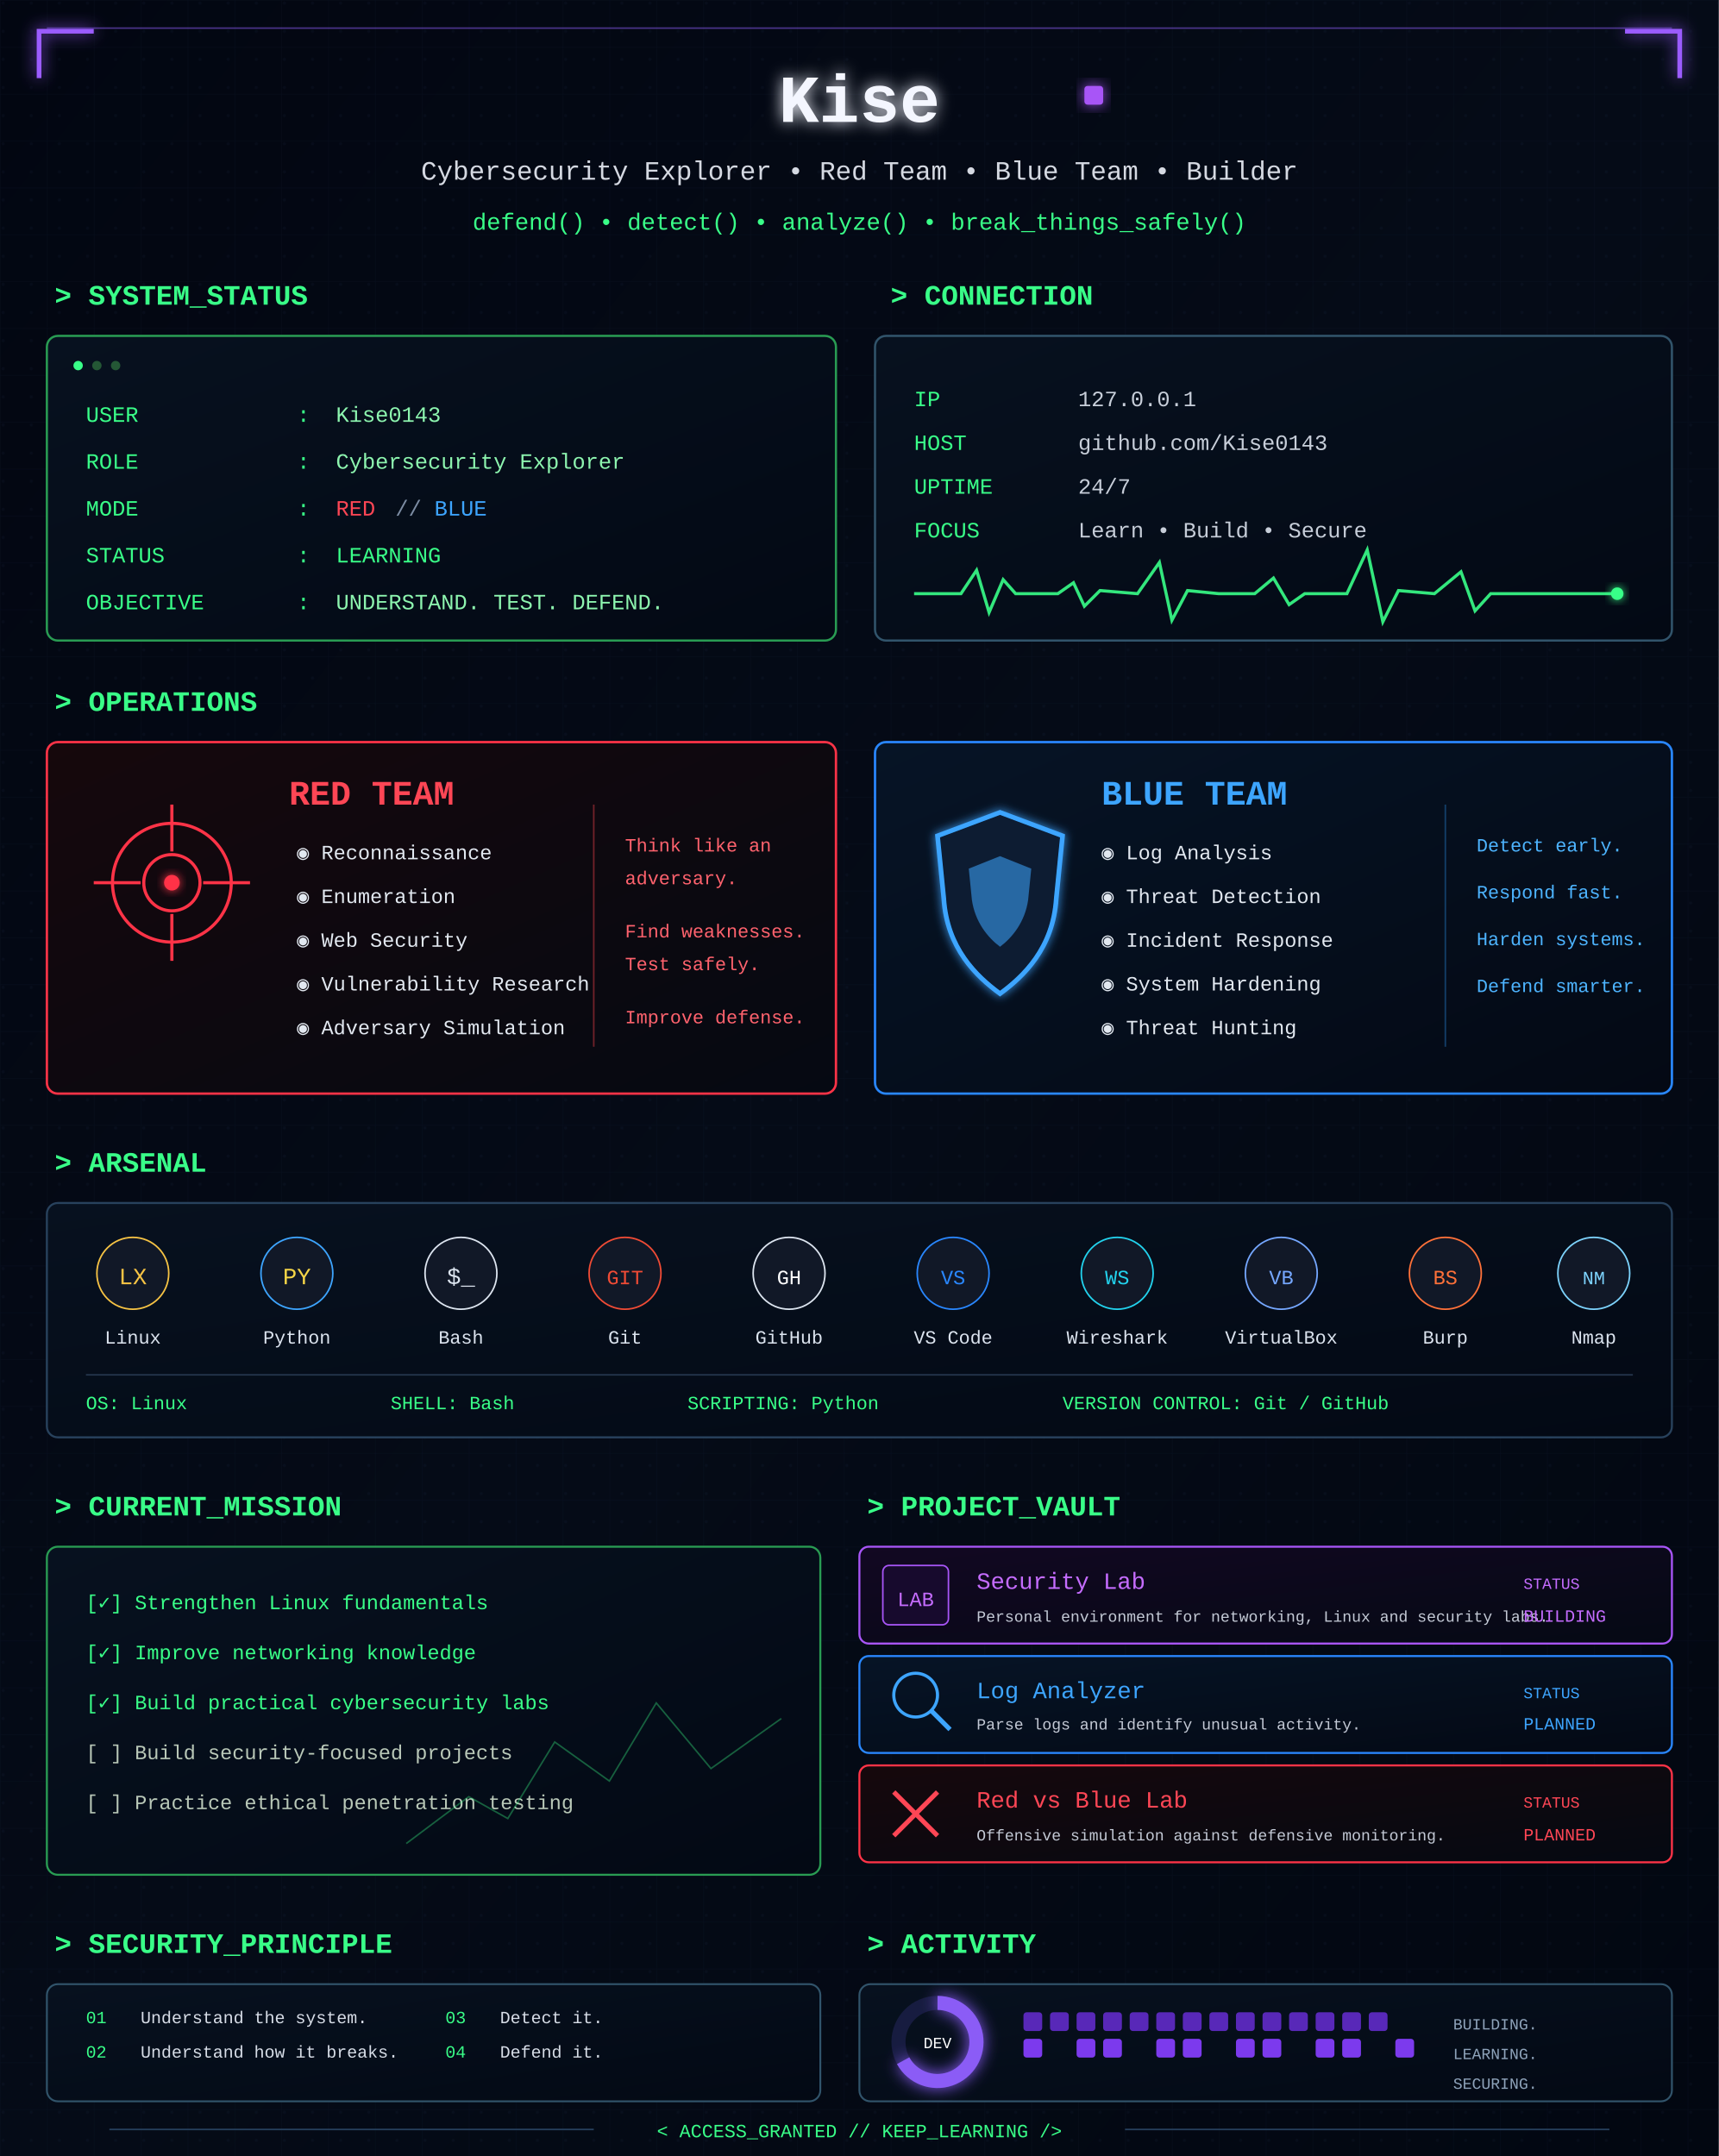
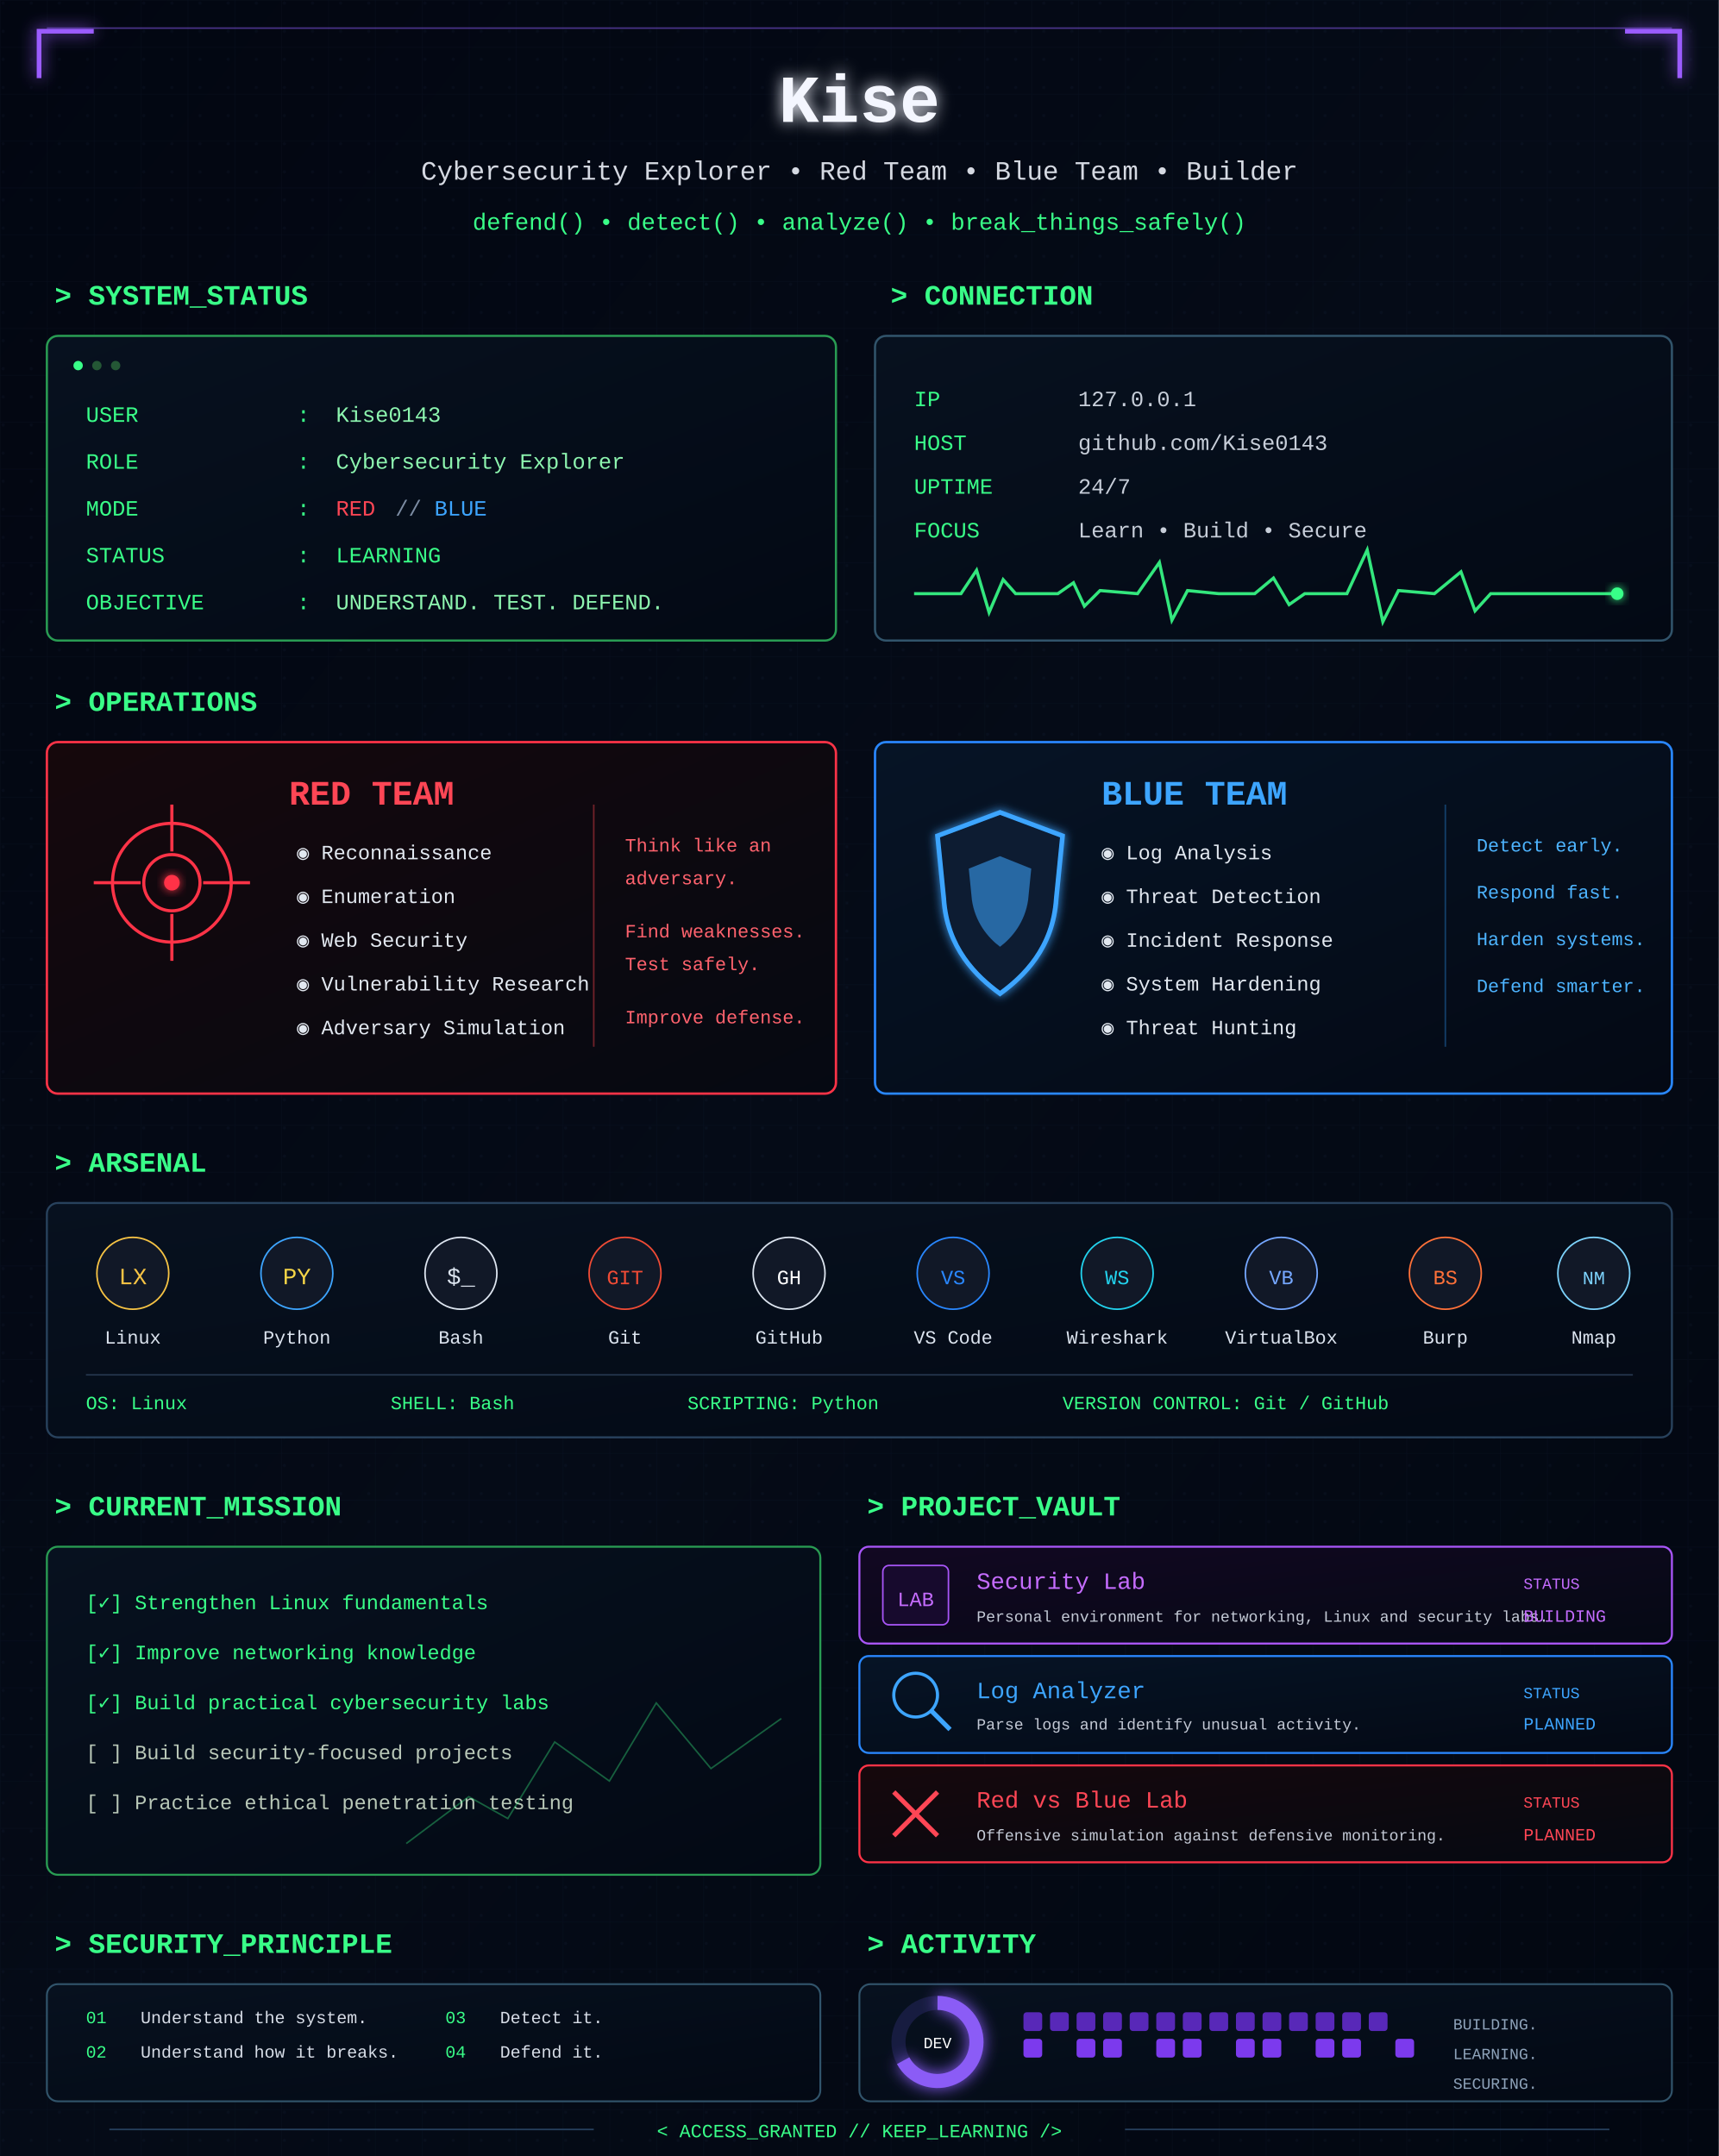
<svg xmlns="http://www.w3.org/2000/svg" viewBox="0 0 1100 1380" width="1100" height="1380">
  <defs>
    <linearGradient id="background" x1="0%" y1="0%" x2="100%" y2="100%">
      <stop offset="0%" stop-color="#020611" />
      <stop offset="50%" stop-color="#050b17" />
      <stop offset="100%" stop-color="#020711" />
    </linearGradient>
    <linearGradient id="panel" x1="0%" y1="0%" x2="100%" y2="100%">
      <stop offset="0%" stop-color="#07111f" />
      <stop offset="100%" stop-color="#030914" />
    </linearGradient>
    <linearGradient id="red-panel" x1="0%" y1="0%" x2="100%" y2="100%">
      <stop offset="0%" stop-color="#16080c" />
      <stop offset="100%" stop-color="#050912" />
    </linearGradient>
    <linearGradient id="blue-panel" x1="0%" y1="0%" x2="100%" y2="100%">
      <stop offset="0%" stop-color="#061426" />
      <stop offset="100%" stop-color="#040914" />
    </linearGradient>
    <linearGradient id="purple-panel" x1="0%" y1="0%" x2="100%" y2="100%">
      <stop offset="0%" stop-color="#120822" />
      <stop offset="100%" stop-color="#050914" />
    </linearGradient>
    <pattern id="grid" width="30" height="30" patternUnits="userSpaceOnUse">
      <path d="M30 0 L0 0 0 30" fill="none" stroke="#122039" stroke-width="0.7" opacity="0.5" />
    </pattern>
    <pattern id="dots" width="18" height="18" patternUnits="userSpaceOnUse">
      <circle cx="2" cy="2" r="1" fill="#263d60" opacity="0.4" />
    </pattern>
    <filter id="green-glow" x="-40%" y="-40%" width="180%" height="180%">
      <feGaussianBlur stdDeviation="3" result="blur" />
      <feMerge>
        <feMergeNode in="blur" />
        <feMergeNode in="SourceGraphic" />
      </feMerge>
    </filter>
    <filter id="violet-glow" x="-40%" y="-40%" width="180%" height="180%">
      <feGaussianBlur stdDeviation="5" result="blur" />
      <feMerge>
        <feMergeNode in="blur" />
        <feMergeNode in="SourceGraphic" />
      </feMerge>
    </filter>
    <filter id="blue-glow" x="-40%" y="-40%" width="180%" height="180%">
      <feGaussianBlur stdDeviation="3" result="blur" />
      <feMerge>
        <feMergeNode in="blur" />
        <feMergeNode in="SourceGraphic" />
      </feMerge>
    </filter>
    <filter id="red-glow" x="-40%" y="-40%" width="180%" height="180%">
      <feGaussianBlur stdDeviation="3" result="blur" />
      <feMerge>
        <feMergeNode in="blur" />
        <feMergeNode in="SourceGraphic" />
      </feMerge>
    </filter>
  </defs>
  <rect width="1100" height="1380" fill="url(#background)" />
  <rect width="1100" height="1380" fill="url(#grid)" opacity="0.45" />
  <rect width="1100" height="1380" fill="url(#dots)" opacity="0.25" />
  <line x1="30" y1="18" x2="1070" y2="18" stroke="#8b5cf6" stroke-width="1" opacity="0.5" />
  <path d="M25 50 L25 20 L60 20" fill="none" stroke="#9b5cff" stroke-width="3" filter="url(#violet-glow)" />
  <path d="M1075 50 L1075 20 L1040 20" fill="none" stroke="#9b5cff" stroke-width="3" filter="url(#violet-glow)" />
  <text x="550" y="78" text-anchor="middle" font-family="Consolas, Monaco, Courier New, monospace" font-size="43" font-weight="700" fill="#f4f6ff" filter="url(#violet-glow)">
    Kise
  </text>
-   <rect x="694" y="55" width="12" height="12" rx="2" fill="#a855f7" filter="url(#violet-glow)" />
  <text x="550" y="115" text-anchor="middle" font-family="Consolas, Monaco, Courier New, monospace" font-size="17" fill="#d5d9e2">
    Cybersecurity Explorer  •  Red Team  •  Blue Team  •  Builder
  </text>
  <text x="550" y="147" text-anchor="middle" font-family="Consolas, Monaco, Courier New, monospace" font-size="15" fill="#39ff88">
    defend()  •  detect()  •  analyze()  •  break_things_safely()
  </text>
  <text x="35" y="195" font-family="Consolas, Monaco, Courier New, monospace" font-size="18" font-weight="700" fill="#39ff88">
    &gt; SYSTEM_STATUS
  </text>
  <rect x="30" y="215" width="505" height="195" rx="7" fill="url(#panel)" stroke="#299c53" stroke-width="1.4" />
  <circle cx="50" cy="234" r="3" fill="#39ff88" />
  <circle cx="62" cy="234" r="3" fill="#245735" />
  <circle cx="74" cy="234" r="3" fill="#245735" />
  <g font-family="Consolas, Monaco, Courier New, monospace" font-size="14">
    <text x="55" y="270" fill="#39ff88">USER</text>
    <text x="190" y="270" fill="#39ff88">:</text>
    <text x="215" y="270" fill="#8df5af">Kise0143</text>
    <text x="55" y="300" fill="#39ff88">ROLE</text>
    <text x="190" y="300" fill="#39ff88">:</text>
    <text x="215" y="300" fill="#8df5af">Cybersecurity Explorer</text>
    <text x="55" y="330" fill="#39ff88">MODE</text>
    <text x="190" y="330" fill="#39ff88">:</text>
    <text x="215" y="330" fill="#ff4655">RED</text>
    <text x="253" y="330" fill="#7c8ca3">//</text>
    <text x="278" y="330" fill="#3da5ff">BLUE</text>
    <text x="55" y="360" fill="#39ff88">STATUS</text>
    <text x="190" y="360" fill="#39ff88">:</text>
    <text x="215" y="360" fill="#39ff88">LEARNING</text>
    <text x="55" y="390" fill="#39ff88">OBJECTIVE</text>
    <text x="190" y="390" fill="#39ff88">:</text>
    <text x="215" y="390" fill="#8df5af">
      UNDERSTAND. TEST. DEFEND.
    </text>
  </g>
  <text x="570" y="195" font-family="Consolas, Monaco, Courier New, monospace" font-size="18" font-weight="700" fill="#39ff88">
    &gt; CONNECTION
  </text>
  <rect x="560" y="215" width="510" height="195" rx="7" fill="url(#panel)" stroke="#31546b" stroke-width="1.4" />
  <g font-family="Consolas, Monaco, Courier New, monospace" font-size="14">
    <text x="585" y="260" fill="#39ff88">IP</text>
    <text x="690" y="260" fill="#c7ced9">127.0.0.1</text>
    <text x="585" y="288" fill="#39ff88">HOST</text>
    <text x="690" y="288" fill="#c7ced9">github.com/Kise0143</text>
    <text x="585" y="316" fill="#39ff88">UPTIME</text>
    <text x="690" y="316" fill="#c7ced9">24/7</text>
    <text x="585" y="344" fill="#39ff88">FOCUS</text>
    <text x="690" y="344" fill="#c7ced9">Learn • Build • Secure</text>
  </g>
  <polyline points="     585,380     615,380     625,365     633,392     642,371     650,380     677,380     687,373     694,388     704,378     728,380     742,360     750,397     760,378     780,380     803,380     815,370     825,387     835,380     862,380     875,352     885,398     895,378     918,380     935,366     944,391     954,380     1035,380" fill="none" stroke="#39ff88" stroke-width="2" opacity="0.9" />
  <circle cx="1035" cy="380" r="4" fill="#39ff88" filter="url(#green-glow)" />
  <text x="35" y="455" font-family="Consolas, Monaco, Courier New, monospace" font-size="18" font-weight="700" fill="#39ff88">
    &gt; OPERATIONS
  </text>
  <rect x="30" y="475" width="505" height="225" rx="7" fill="url(#red-panel)" stroke="#ff3347" stroke-width="1.5" />
  <circle cx="110" cy="565" r="38" fill="none" stroke="#ff3347" stroke-width="2" />
  <circle cx="110" cy="565" r="18" fill="none" stroke="#ff3347" stroke-width="2" />
  <circle cx="110" cy="565" r="5" fill="#ff3347" filter="url(#red-glow)" />
  <line x1="110" y1="515" x2="110" y2="545" stroke="#ff3347" stroke-width="2" />
  <line x1="110" y1="585" x2="110" y2="615" stroke="#ff3347" stroke-width="2" />
  <line x1="60" y1="565" x2="90" y2="565" stroke="#ff3347" stroke-width="2" />
  <line x1="130" y1="565" x2="160" y2="565" stroke="#ff3347" stroke-width="2" />
  <text x="185" y="515" font-family="Consolas, Monaco, Courier New, monospace" font-size="22" font-weight="700" fill="#ff4655">
    RED TEAM
  </text>
  <g font-family="Consolas, Monaco, Courier New, monospace" font-size="13" fill="#e2e8f0">
    <text x="190" y="550">◉ Reconnaissance</text>
    <text x="190" y="578">◉ Enumeration</text>
    <text x="190" y="606">◉ Web Security</text>
    <text x="190" y="634">◉ Vulnerability Research</text>
    <text x="190" y="662">◉ Adversary Simulation</text>
  </g>
  <line x1="380" y1="515" x2="380" y2="670" stroke="#8b2730" opacity="0.8" />
  <g font-family="Consolas, Monaco, Courier New, monospace" font-size="12" fill="#ff626d">
    <text x="400" y="545">Think like an</text>
    <text x="400" y="566">adversary.</text>
    <text x="400" y="600">Find weaknesses.</text>
    <text x="400" y="621">Test safely.</text>
    <text x="400" y="655">Improve defense.</text>
  </g>
  <rect x="560" y="475" width="510" height="225" rx="7" fill="url(#blue-panel)" stroke="#2987ff" stroke-width="1.5" />
  <path d="     M640 520     L680 535     L676 575     C674 607 655 625 640 636     C625 625 606 607 604 575     L600 535     Z" fill="#071a30" stroke="#3da5ff" stroke-width="3" filter="url(#blue-glow)" />
  <path d="     M640 548     L660 556     L658 576     C656 590 648 600 640 606     C632 600 624 590 622 576     L620 556     Z" fill="#3da5ff" opacity="0.55" />
  <text x="705" y="515" font-family="Consolas, Monaco, Courier New, monospace" font-size="22" font-weight="700" fill="#3da5ff">
    BLUE TEAM
  </text>
  <g font-family="Consolas, Monaco, Courier New, monospace" font-size="13" fill="#e2e8f0">
    <text x="705" y="550">◉ Log Analysis</text>
    <text x="705" y="578">◉ Threat Detection</text>
    <text x="705" y="606">◉ Incident Response</text>
    <text x="705" y="634">◉ System Hardening</text>
    <text x="705" y="662">◉ Threat Hunting</text>
  </g>
  <line x1="925" y1="515" x2="925" y2="670" stroke="#174b7d" opacity="0.8" />
  <g font-family="Consolas, Monaco, Courier New, monospace" font-size="12" fill="#4db4ff">
    <text x="945" y="545">Detect early.</text>
    <text x="945" y="575">Respond fast.</text>
    <text x="945" y="605">Harden systems.</text>
    <text x="945" y="635">Defend smarter.</text>
  </g>
  <text x="35" y="750" font-family="Consolas, Monaco, Courier New, monospace" font-size="18" font-weight="700" fill="#39ff88">
    &gt; ARSENAL
  </text>
  <rect x="30" y="770" width="1040" height="150" rx="7" fill="url(#panel)" stroke="#28425d" stroke-width="1.3" />
  <g font-family="Consolas, Monaco, Courier New, monospace" text-anchor="middle">
    <circle cx="85" cy="815" r="23" fill="#111827" stroke="#f6c344" />
    <text x="85" y="822" font-size="15" fill="#f6c344">LX</text>
    <text x="85" y="860" font-size="12" fill="#dce4ef">Linux</text>
    <circle cx="190" cy="815" r="23" fill="#111827" stroke="#3da5ff" />
    <text x="190" y="822" font-size="15" fill="#f5d547">PY</text>
    <text x="190" y="860" font-size="12" fill="#dce4ef">Python</text>
    <circle cx="295" cy="815" r="23" fill="#111827" stroke="#dce4ef" />
    <text x="295" y="822" font-size="15" fill="#dce4ef">$_</text>
    <text x="295" y="860" font-size="12" fill="#dce4ef">Bash</text>
    <circle cx="400" cy="815" r="23" fill="#111827" stroke="#f04b35" />
    <text x="400" y="822" font-size="13" fill="#f04b35">GIT</text>
    <text x="400" y="860" font-size="12" fill="#dce4ef">Git</text>
    <circle cx="505" cy="815" r="23" fill="#111827" stroke="#dce4ef" />
    <text x="505" y="822" font-size="13" fill="#ffffff">GH</text>
    <text x="505" y="860" font-size="12" fill="#dce4ef">GitHub</text>
    <circle cx="610" cy="815" r="23" fill="#111827" stroke="#2987ff" />
    <text x="610" y="822" font-size="13" fill="#2987ff">VS</text>
    <text x="610" y="860" font-size="12" fill="#dce4ef">VS Code</text>
    <circle cx="715" cy="815" r="23" fill="#111827" stroke="#22d3ee" />
    <text x="715" y="822" font-size="13" fill="#22d3ee">WS</text>
    <text x="715" y="860" font-size="12" fill="#dce4ef">Wireshark</text>
    <circle cx="820" cy="815" r="23" fill="#111827" stroke="#75a7ff" />
    <text x="820" y="822" font-size="13" fill="#75a7ff">VB</text>
    <text x="820" y="860" font-size="12" fill="#dce4ef">VirtualBox</text>
    <circle cx="925" cy="815" r="23" fill="#111827" stroke="#ff7139" />
    <text x="925" y="822" font-size="13" fill="#ff7139">BS</text>
    <text x="925" y="860" font-size="12" fill="#dce4ef">Burp</text>
    <circle cx="1020" cy="815" r="23" fill="#111827" stroke="#7dd3fc" />
    <text x="1020" y="822" font-size="12" fill="#7dd3fc">NM</text>
    <text x="1020" y="860" font-size="12" fill="#dce4ef">Nmap</text>
  </g>
  <line x1="55" y1="880" x2="1045" y2="880" stroke="#24354c" />
  <text x="55" y="902" font-family="Consolas, Monaco, Courier New, monospace" font-size="12" fill="#39ff88">
    OS: Linux
  </text>
  <text x="250" y="902" font-family="Consolas, Monaco, Courier New, monospace" font-size="12" fill="#39ff88">
    SHELL: Bash
  </text>
  <text x="440" y="902" font-family="Consolas, Monaco, Courier New, monospace" font-size="12" fill="#39ff88">
    SCRIPTING: Python
  </text>
  <text x="680" y="902" font-family="Consolas, Monaco, Courier New, monospace" font-size="12" fill="#39ff88">
    VERSION CONTROL: Git / GitHub
  </text>
  <text x="35" y="970" font-family="Consolas, Monaco, Courier New, monospace" font-size="18" font-weight="700" fill="#39ff88">
    &gt; CURRENT_MISSION
  </text>
  <rect x="30" y="990" width="495" height="210" rx="7" fill="url(#panel)" stroke="#299c53" stroke-width="1.3" />
  <g font-family="Consolas, Monaco, Courier New, monospace" font-size="13">
    <text x="55" y="1030" fill="#39ff88">
      [✓] Strengthen Linux fundamentals
    </text>
    <text x="55" y="1062" fill="#39ff88">
      [✓] Improve networking knowledge
    </text>
    <text x="55" y="1094" fill="#39ff88">
      [✓] Build practical cybersecurity labs
    </text>
    <text x="55" y="1126" fill="#b9c8b8">
      [ ] Build security-focused projects
    </text>
    <text x="55" y="1158" fill="#b9c8b8">
      [ ] Practice ethical penetration testing
    </text>
  </g>
  <polyline points="     260,1180     300,1150     325,1164     355,1115     390,1140     420,1090     455,1132     500,1100" fill="none" stroke="#39ff88" stroke-width="1" opacity="0.35" />
  <text x="555" y="970" font-family="Consolas, Monaco, Courier New, monospace" font-size="18" font-weight="700" fill="#39ff88">
    &gt; PROJECT_VAULT
  </text>
  <rect x="550" y="990" width="520" height="62" rx="6" fill="url(#purple-panel)" stroke="#a855f7" stroke-width="1.3" />
  <rect x="565" y="1002" width="42" height="38" rx="4" fill="#170a2d" stroke="#a855f7" />
  <text x="586" y="1028" text-anchor="middle" font-family="Consolas, Monaco, Courier New, monospace" font-size="13" fill="#c56cff">
    LAB
  </text>
  <text x="625" y="1017" font-family="Consolas, Monaco, Courier New, monospace" font-size="15" fill="#c56cff">
    Security Lab
  </text>
  <text x="625" y="1038" font-family="Consolas, Monaco, Courier New, monospace" font-size="10" fill="#c3c9d5">
    Personal environment for networking, Linux and security labs.
  </text>
  <text x="975" y="1017" font-family="Consolas, Monaco, Courier New, monospace" font-size="10" fill="#c56cff">
    STATUS
  </text>
  <text x="975" y="1038" font-family="Consolas, Monaco, Courier New, monospace" font-size="11" fill="#c56cff">
    BUILDING
  </text>
  <rect x="550" y="1060" width="520" height="62" rx="6" fill="url(#blue-panel)" stroke="#2987ff" stroke-width="1.3" />
  <circle cx="586" cy="1085" r="14" fill="none" stroke="#3da5ff" stroke-width="2" />
  <line x1="596" y1="1095" x2="608" y2="1107" stroke="#3da5ff" stroke-width="3" />
  <text x="625" y="1087" font-family="Consolas, Monaco, Courier New, monospace" font-size="15" fill="#3da5ff">
    Log Analyzer
  </text>
  <text x="625" y="1107" font-family="Consolas, Monaco, Courier New, monospace" font-size="10" fill="#c3c9d5">
    Parse logs and identify unusual activity.
  </text>
  <text x="975" y="1087" font-family="Consolas, Monaco, Courier New, monospace" font-size="10" fill="#3da5ff">
    STATUS
  </text>
  <text x="975" y="1107" font-family="Consolas, Monaco, Courier New, monospace" font-size="11" fill="#3da5ff">
    PLANNED
  </text>
  <rect x="550" y="1130" width="520" height="62" rx="6" fill="url(#red-panel)" stroke="#ff3347" stroke-width="1.3" />
  <line x1="572" y1="1147" x2="600" y2="1175" stroke="#ff4655" stroke-width="3" />
  <line x1="600" y1="1147" x2="572" y2="1175" stroke="#ff4655" stroke-width="3" />
  <text x="625" y="1157" font-family="Consolas, Monaco, Courier New, monospace" font-size="15" fill="#ff4655">
    Red vs Blue Lab
  </text>
  <text x="625" y="1178" font-family="Consolas, Monaco, Courier New, monospace" font-size="10" fill="#c3c9d5">
    Offensive simulation against defensive monitoring.
  </text>
  <text x="975" y="1157" font-family="Consolas, Monaco, Courier New, monospace" font-size="10" fill="#ff4655">
    STATUS
  </text>
  <text x="975" y="1178" font-family="Consolas, Monaco, Courier New, monospace" font-size="11" fill="#ff4655">
    PLANNED
  </text>
  <text x="35" y="1250" font-family="Consolas, Monaco, Courier New, monospace" font-size="18" font-weight="700" fill="#39ff88">
    &gt; SECURITY_PRINCIPLE
  </text>
  <rect x="30" y="1270" width="495" height="75" rx="7" fill="url(#panel)" stroke="#31546b" stroke-width="1.2" />
  <g font-family="Consolas, Monaco, Courier New, monospace" font-size="11">
    <text x="55" y="1295" fill="#39ff88">01</text>
    <text x="90" y="1295" fill="#d7dde7">Understand the system.</text>
    <text x="55" y="1317" fill="#39ff88">02</text>
    <text x="90" y="1317" fill="#d7dde7">Understand how it breaks.</text>
    <text x="285" y="1295" fill="#39ff88">03</text>
    <text x="320" y="1295" fill="#d7dde7">Detect it.</text>
    <text x="285" y="1317" fill="#39ff88">04</text>
    <text x="320" y="1317" fill="#d7dde7">Defend it.</text>
  </g>
  <text x="555" y="1250" font-family="Consolas, Monaco, Courier New, monospace" font-size="18" font-weight="700" fill="#39ff88">
    &gt; ACTIVITY
  </text>
  <rect x="550" y="1270" width="520" height="75" rx="7" fill="url(#panel)" stroke="#31546b" stroke-width="1.2" />
  <circle cx="600" cy="1307" r="25" fill="none" stroke="#171c40" stroke-width="9" />
  <path d="     M600 1282     A25 25 0 1 1 578 1319" fill="none" stroke="#8b5cf6" stroke-width="9" filter="url(#violet-glow)" />
  <text x="600" y="1311" text-anchor="middle" font-family="Consolas, Monaco, Courier New, monospace" font-size="10" fill="#ffffff">
    DEV
  </text>
  <g fill="#5828b8">
    <rect x="655" y="1288" width="12" height="12" rx="2" />
    <rect x="672" y="1288" width="12" height="12" rx="2" />
    <rect x="689" y="1288" width="12" height="12" rx="2" />
    <rect x="706" y="1288" width="12" height="12" rx="2" />
    <rect x="723" y="1288" width="12" height="12" rx="2" />
    <rect x="740" y="1288" width="12" height="12" rx="2" />
    <rect x="757" y="1288" width="12" height="12" rx="2" />
    <rect x="774" y="1288" width="12" height="12" rx="2" />
    <rect x="791" y="1288" width="12" height="12" rx="2" />
    <rect x="808" y="1288" width="12" height="12" rx="2" />
    <rect x="825" y="1288" width="12" height="12" rx="2" />
    <rect x="842" y="1288" width="12" height="12" rx="2" />
    <rect x="859" y="1288" width="12" height="12" rx="2" />
    <rect x="876" y="1288" width="12" height="12" rx="2" />
  </g>
  <g fill="#7c3aed">
    <rect x="655" y="1305" width="12" height="12" rx="2" />
    <rect x="689" y="1305" width="12" height="12" rx="2" />
    <rect x="706" y="1305" width="12" height="12" rx="2" />
    <rect x="740" y="1305" width="12" height="12" rx="2" />
    <rect x="757" y="1305" width="12" height="12" rx="2" />
    <rect x="791" y="1305" width="12" height="12" rx="2" />
    <rect x="808" y="1305" width="12" height="12" rx="2" />
    <rect x="842" y="1305" width="12" height="12" rx="2" />
    <rect x="859" y="1305" width="12" height="12" rx="2" />
    <rect x="893" y="1305" width="12" height="12" rx="2" />
  </g>
  <text x="930" y="1299" font-family="Consolas, Monaco, Courier New, monospace" font-size="10" fill="#8ea3ba">
    BUILDING.
  </text>
  <text x="930" y="1318" font-family="Consolas, Monaco, Courier New, monospace" font-size="10" fill="#8ea3ba">
    LEARNING.
  </text>
  <text x="930" y="1337" font-family="Consolas, Monaco, Courier New, monospace" font-size="10" fill="#8ea3ba">
    SECURING.
  </text>
  <line x1="70" y1="1363" x2="380" y2="1363" stroke="#26405d" />
  <line x1="720" y1="1363" x2="1030" y2="1363" stroke="#26405d" />
  <text x="550" y="1368" text-anchor="middle" font-family="Consolas, Monaco, Courier New, monospace" font-size="12" fill="#39ff88">
    &lt; ACCESS_GRANTED // KEEP_LEARNING /&gt;
  </text>
</svg>
